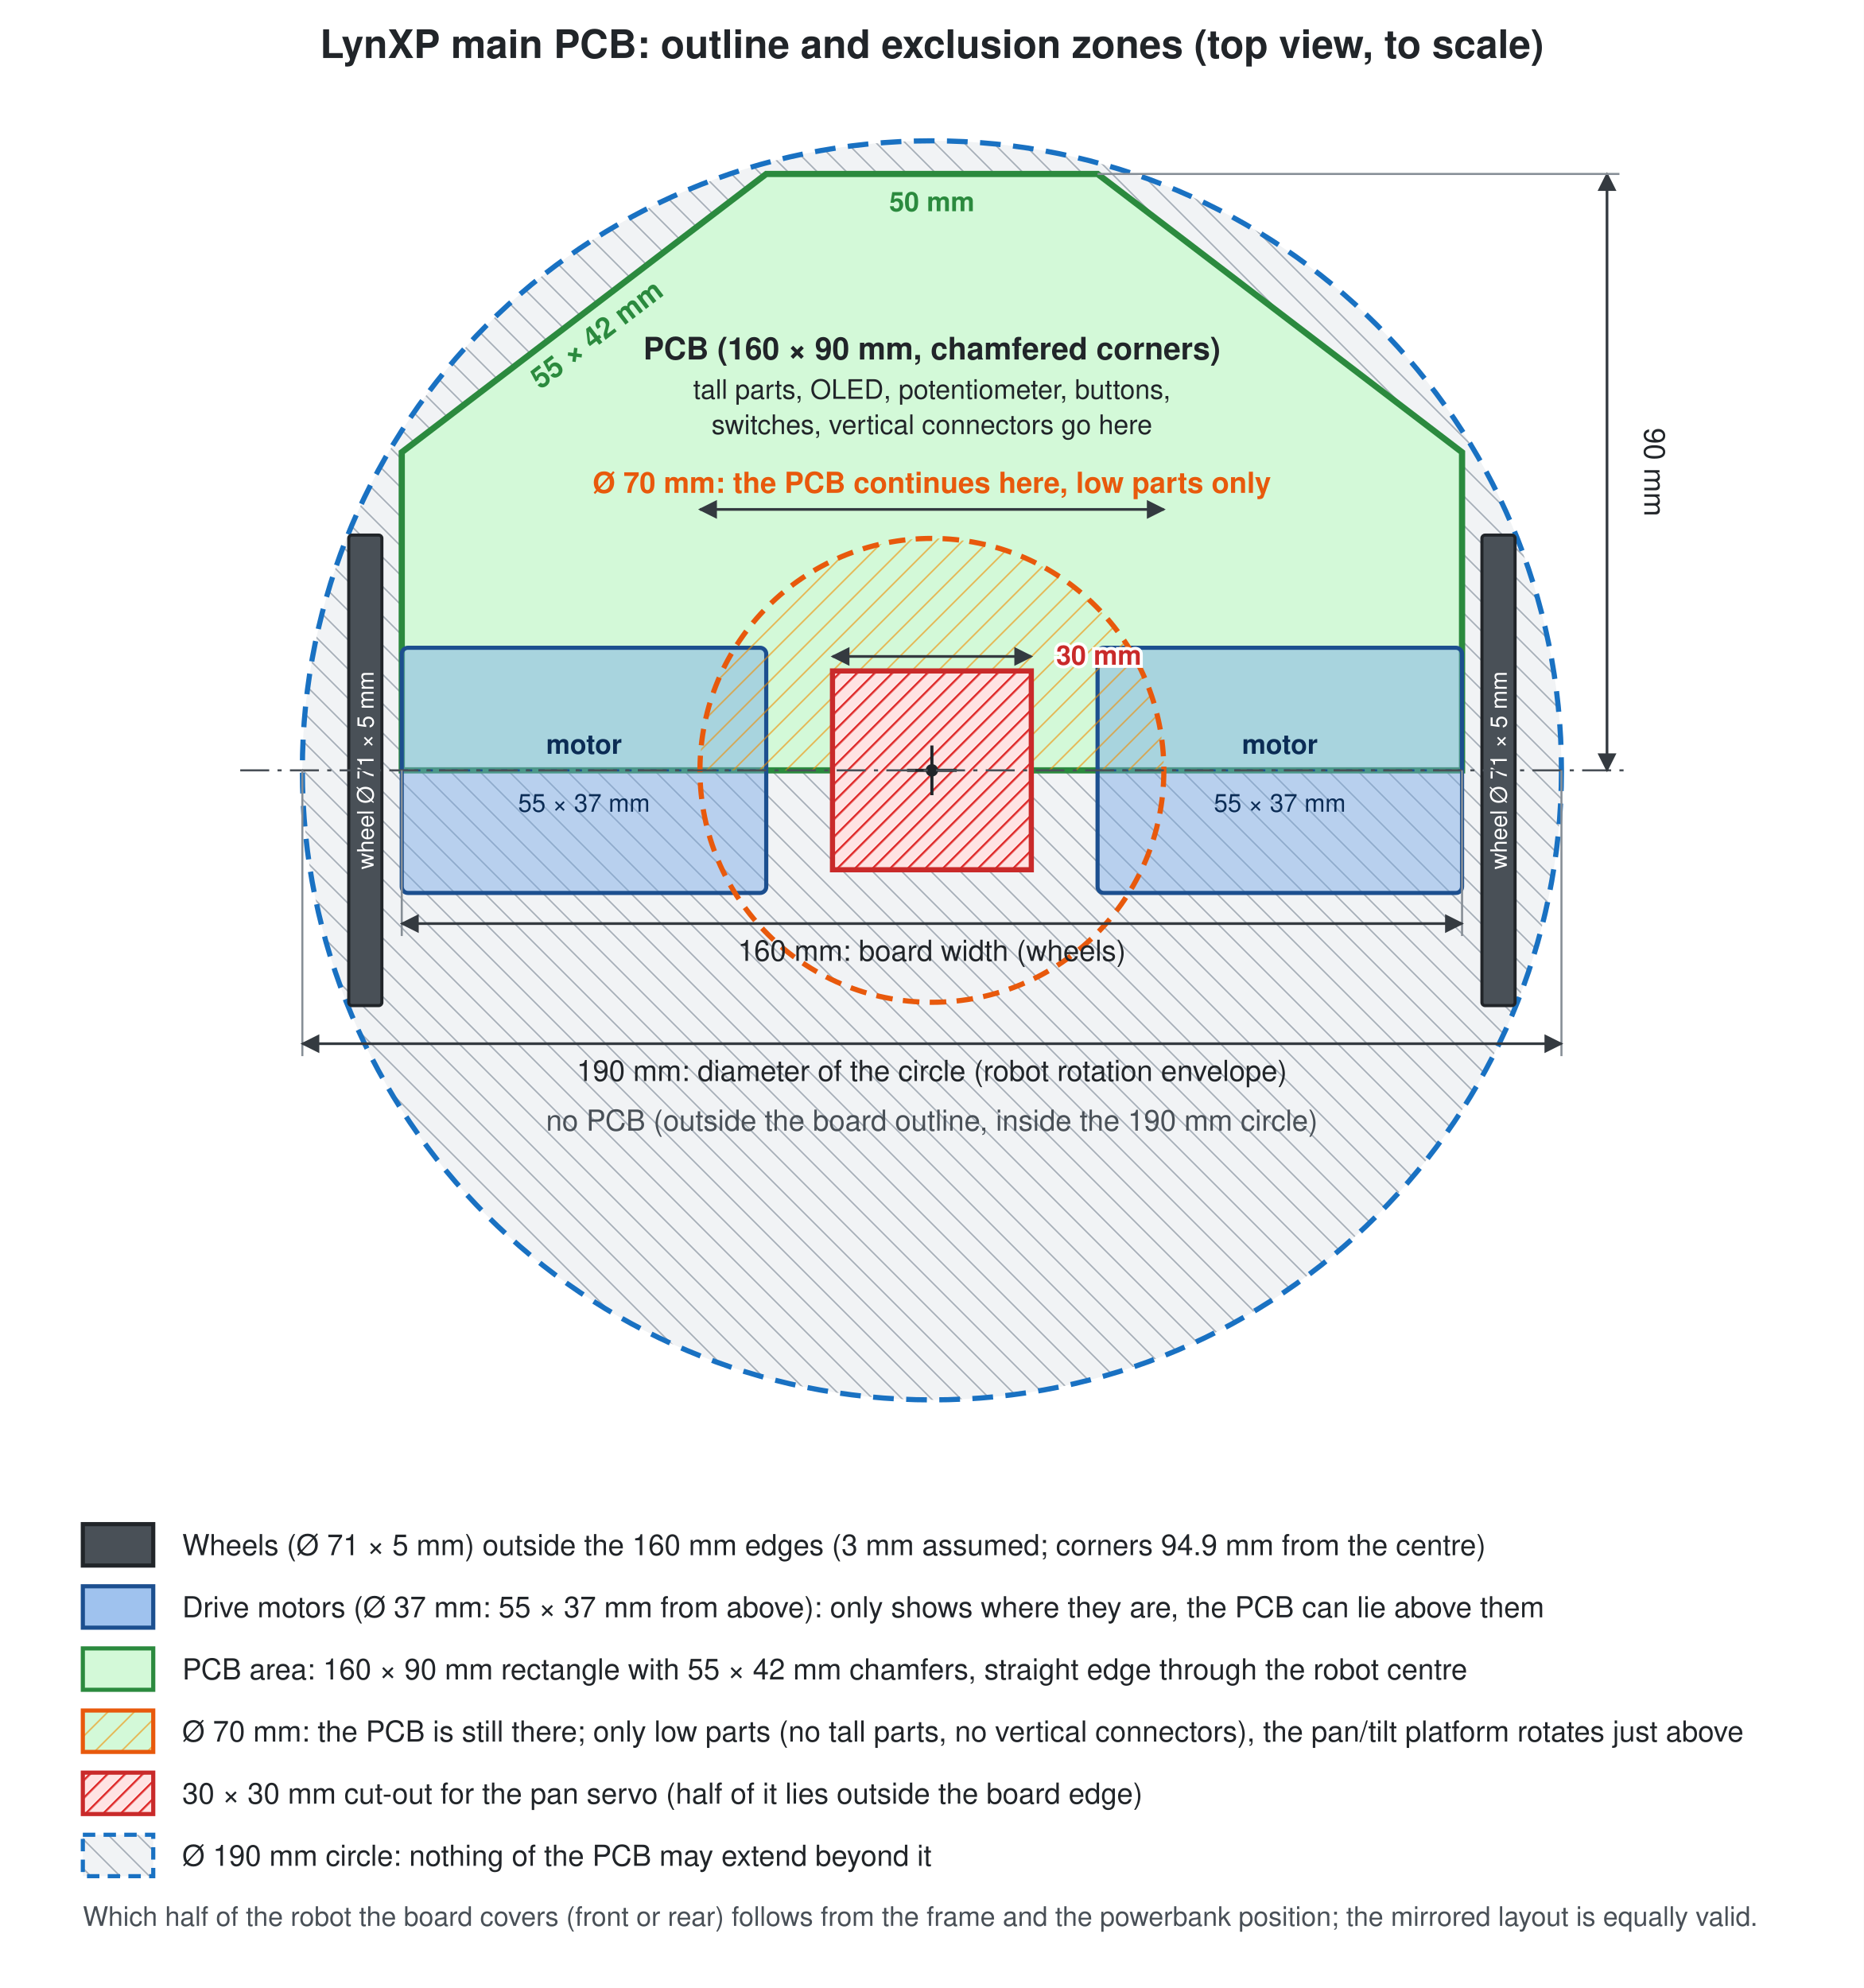
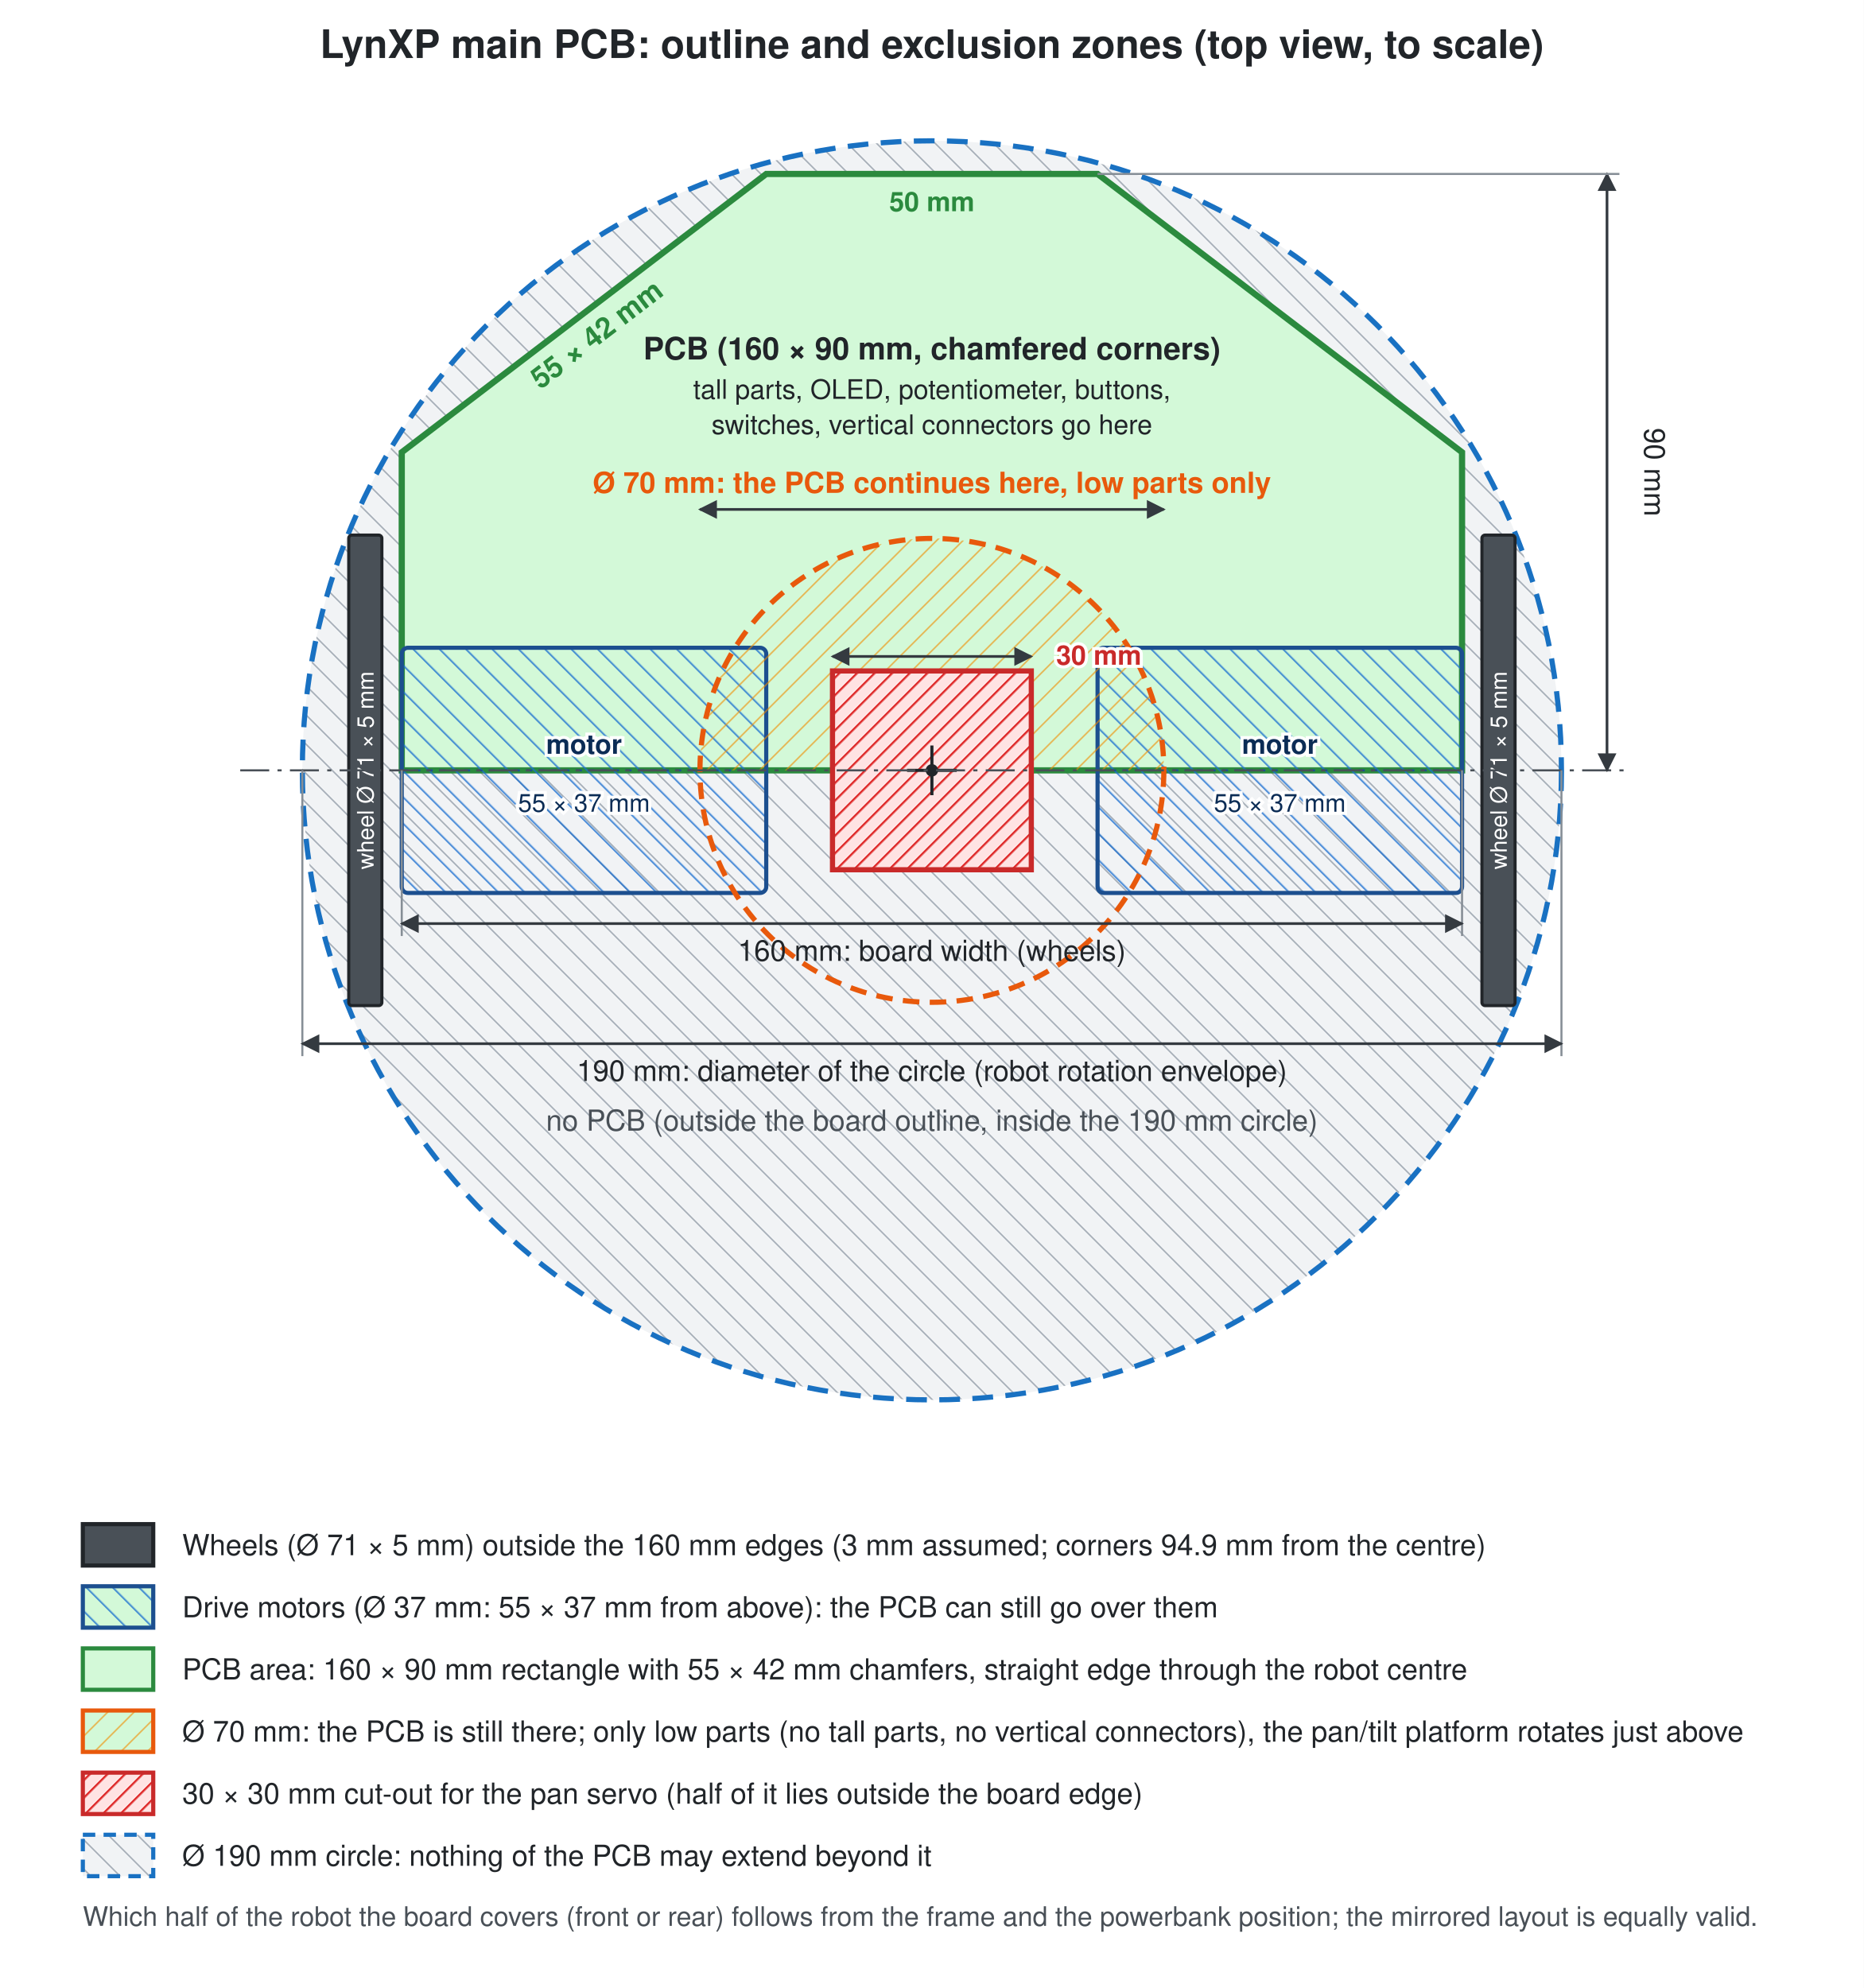
<svg xmlns="http://www.w3.org/2000/svg" viewBox="0 0 900 960" width="900" height="960" font-family="Helvetica, Arial, sans-serif" font-size="14">
  <defs>
    <pattern id="hOrange" width="9" height="9" patternUnits="userSpaceOnUse" patternTransform="rotate(45)">
      <line x1="0" y1="0" x2="0" y2="9" stroke="#f08c00" stroke-opacity="0.55" stroke-width="1.6" />
    </pattern>
    <pattern id="hGrey" width="10" height="10" patternUnits="userSpaceOnUse" patternTransform="rotate(-45)">
      <rect width="10" height="10" fill="#f1f3f5" />
      <line x1="0" y1="0" x2="0" y2="10" stroke="#adb5bd" stroke-width="1.5" />
+     </pattern>
+     <pattern id="hBlue" width="9" height="9" patternUnits="userSpaceOnUse" patternTransform="rotate(-45)">
+       <line x1="0" y1="0" x2="0" y2="9" stroke="#1c6fd0" stroke-opacity="0.7" stroke-width="1.8" />
    </pattern>
    <pattern id="hRed" width="6" height="6" patternUnits="userSpaceOnUse" patternTransform="rotate(45)">
      <rect width="6" height="6" fill="#ffe3e3" />
      <line x1="0" y1="0" x2="0" y2="6" stroke="#e03131" stroke-width="2" />
    </pattern>
    <marker id="ar" viewBox="0 0 10 10" refX="9" refY="5" markerWidth="7" markerHeight="7" orient="auto-start-reverse">
      <path d="M0,0 L10,5 L0,10 z" fill="#343a40" />
    </marker>
  </defs>
  <rect width="900" height="960" fill="#ffffff" />
  <text x="450" y="28" text-anchor="middle" font-size="19" font-weight="bold" fill="#212529">LynXP main PCB: outline and exclusion zones (top view, to scale)</text>
  <circle cx="450" cy="372" r="304.0" fill="url(#hGrey)" stroke="#1971c2" stroke-width="2.5" stroke-dasharray="10 6" />
  <polygon points="194.0,372.0 194.0,218.4 370.0,84.0 530.0,84.0 706.0,218.4 706.0,372.0" fill="#d3f9d8" stroke="#2b8a3e" stroke-width="3" />
-   <rect x="194.0" y="312.8" width="176.0" height="118.4" rx="3" fill="#74a7e6" fill-opacity="0.45" stroke="#1c4f8f" stroke-width="2" />
+   <rect x="194.0" y="312.8" width="176.0" height="118.4" rx="3" fill="url(#hBlue)" stroke="#1c4f8f" stroke-width="2" />
  <line x1="194.0" y1="372.0" x2="370.0" y2="372.0" stroke="#1c4f8f" stroke-width="1" stroke-dasharray="3 3" />
-   <text x="282.0" y="364.0" text-anchor="middle" fill="#0b2c55" font-size="13" font-weight="bold">motor</text>
-   <text x="282.0" y="392.0" text-anchor="middle" fill="#0b2c55" font-size="12">55 × 37 mm</text>
-   <rect x="530.0" y="312.8" width="176.0" height="118.4" rx="3" fill="#74a7e6" fill-opacity="0.45" stroke="#1c4f8f" stroke-width="2" />
+   <text x="282.0" y="364.0" text-anchor="middle" fill="#0b2c55" font-size="13" font-weight="bold" stroke="#fff" stroke-width="3" paint-order="stroke">motor</text>
+   <text x="282.0" y="392.0" text-anchor="middle" fill="#0b2c55" font-size="12" stroke="#fff" stroke-width="3" paint-order="stroke">55 × 37 mm</text>
+   <rect x="530.0" y="312.8" width="176.0" height="118.4" rx="3" fill="url(#hBlue)" stroke="#1c4f8f" stroke-width="2" />
  <line x1="530.0" y1="372.0" x2="706.0" y2="372.0" stroke="#1c4f8f" stroke-width="1" stroke-dasharray="3 3" />
-   <text x="618.0" y="364.0" text-anchor="middle" fill="#0b2c55" font-size="13" font-weight="bold">motor</text>
-   <text x="618.0" y="392.0" text-anchor="middle" fill="#0b2c55" font-size="12">55 × 37 mm</text>
+   <text x="618.0" y="364.0" text-anchor="middle" fill="#0b2c55" font-size="13" font-weight="bold" stroke="#fff" stroke-width="3" paint-order="stroke">motor</text>
+   <text x="618.0" y="392.0" text-anchor="middle" fill="#0b2c55" font-size="12" stroke="#fff" stroke-width="3" paint-order="stroke">55 × 37 mm</text>
  <rect x="168.4" y="258.4" width="16.0" height="227.2" rx="1.5" fill="#495057" stroke="#212529" stroke-width="1.5" />
  <text x="180.4" y="372.0" font-size="11" fill="#ffffff" text-anchor="middle" transform="rotate(-90 180.4 372.0)">wheel Ø 71 × 5 mm</text>
  <rect x="715.6" y="258.4" width="16.0" height="227.2" rx="1.5" fill="#495057" stroke="#212529" stroke-width="1.5" />
  <text x="727.6" y="372.0" font-size="11" fill="#ffffff" text-anchor="middle" transform="rotate(-90 727.6 372.0)">wheel Ø 71 × 5 mm</text>
  <path d="M338.0,372.0 A112.0,112.0 0 0 1 562.0,372.0 Z" fill="url(#hOrange)" stroke="none" />
  <circle cx="450" cy="372" r="112.0" fill="none" stroke="#e8590c" stroke-width="2.5" stroke-dasharray="8 5" />
  <rect x="402.0" y="324.0" width="96.0" height="96.0" fill="url(#hRed)" stroke="#c92a2a" stroke-width="2.5" />
  <line x1="438" y1="372" x2="462" y2="372" stroke="#212529" stroke-width="1.5" />
  <line x1="450" y1="360" x2="450" y2="384" stroke="#212529" stroke-width="1.5" />
  <circle cx="450" cy="372" r="3" fill="#212529" />
  <line x1="116.0" y1="372" x2="784.0" y2="372" stroke="#495057" stroke-width="1" stroke-dasharray="14 4 2 4" />
  <line x1="194.0" y1="372" x2="194.0" y2="452.0" stroke="#868e96" stroke-width="1" />
  <line x1="706.0" y1="372" x2="706.0" y2="452.0" stroke="#868e96" stroke-width="1" />
  <line x1="194.0" y1="446.0" x2="706.0" y2="446.0" stroke="#343a40" stroke-width="1.3" marker-start="url(#ar)" marker-end="url(#ar)" />
  <text x="450" y="464.0" text-anchor="middle" fill="#212529" font-size="14">160 mm: board width (wheels)</text>
  <line x1="146.0" y1="372" x2="146.0" y2="510.0" stroke="#868e96" stroke-width="1" />
  <line x1="754.0" y1="372" x2="754.0" y2="510.0" stroke="#868e96" stroke-width="1" />
  <line x1="146.0" y1="504.0" x2="754.0" y2="504.0" stroke="#343a40" stroke-width="1.3" marker-start="url(#ar)" marker-end="url(#ar)" />
  <text x="450" y="522.0" text-anchor="middle" fill="#212529" font-size="14">190 mm: diameter of the circle (robot rotation envelope)</text>
  <line x1="776.0" y1="372" x2="776.0" y2="84.0" stroke="#343a40" stroke-width="1.3" marker-start="url(#ar)" marker-end="url(#ar)" />
  <line x1="530.0" y1="84.0" x2="782.0" y2="84.0" stroke="#868e96" stroke-width="1" />
  <text x="794.0" y="228.0" fill="#212529" font-size="14" transform="rotate(90 794.0 228.0)" text-anchor="middle">90 mm</text>
  <text x="291.0" y="165.2" text-anchor="middle" fill="#2b8a3e" font-size="14" font-weight="bold" transform="rotate(-37.4 291.0 165.2)">55 × 42 mm</text>
  <text x="450" y="102.0" text-anchor="middle" fill="#2b8a3e" font-size="13" font-weight="bold">50 mm</text>
  <line x1="338.0" y1="246.0" x2="562.0" y2="246.0" stroke="#343a40" stroke-width="1.3" marker-start="url(#ar)" marker-end="url(#ar)" />
  <text x="0.0" y="0.0" text-anchor="middle" fill="#212529" font-size="14" />
  <text x="450" y="238.0" text-anchor="middle" fill="#e8590c" font-weight="bold" font-size="14">Ø 70 mm: the PCB continues here, low parts only</text>
  <line x1="402.0" y1="317.0" x2="498.0" y2="317.0" stroke="#343a40" stroke-width="1.3" marker-start="url(#ar)" marker-end="url(#ar)" />
  <text x="0.0" y="0.0" text-anchor="middle" fill="#212529" font-size="14" />
  <text x="510" y="321.0" text-anchor="start" fill="#c92a2a" font-size="13" font-weight="bold" stroke="#fff" stroke-width="3" paint-order="stroke">30 mm</text>
  <line x1="392.0" y1="324.0" x2="392.0" y2="432" stroke="none" />
  <text x="450" y="173.6" text-anchor="middle" fill="#212529" font-size="15" font-weight="bold">PCB (160 × 90 mm, chamfered corners)</text>
  <text x="450" y="192.6" text-anchor="middle" fill="#212529" font-size="13">tall parts, OLED, potentiometer, buttons,</text>
  <text x="450" y="209.6" text-anchor="middle" fill="#212529" font-size="13">switches, vertical connectors go here</text>
  <text x="450" y="546.0" text-anchor="middle" fill="#495057" font-size="14">no PCB (outside the board outline, inside the 190 mm circle)</text>
  <rect x="40" y="736" width="34" height="20" fill="#495057" stroke="#212529" stroke-width="2" />
  <text x="88" y="751" fill="#212529" font-size="14">Wheels (Ø 71 × 5 mm) outside the 160 mm edges (3 mm assumed; corners 94.9 mm from the centre)</text>
-   <rect x="40" y="766" width="34" height="20" fill="#9fc2ee" stroke="#1c4f8f" stroke-width="2" />
-   <text x="88" y="781" fill="#212529" font-size="14">Drive motors (Ø 37 mm: 55 × 37 mm from above): only shows where they are, the PCB can lie above them</text>
+   <rect x="40" y="766" width="34" height="20" fill="#d3f9d8" />
+   <rect x="40" y="766" width="34" height="20" fill="url(#hBlue)" stroke="#1c4f8f" stroke-width="2" />
+   <text x="88" y="781" fill="#212529" font-size="14">Drive motors (Ø 37 mm: 55 × 37 mm from above): the PCB can still go over them</text>
  <rect x="40" y="796" width="34" height="20" fill="#d3f9d8" stroke="#2b8a3e" stroke-width="2" />
  <text x="88" y="811" fill="#212529" font-size="14">PCB area: 160 × 90 mm rectangle with 55 × 42 mm chamfers, straight edge through the robot centre</text>
  <rect x="40" y="826" width="34" height="20" fill="#d3f9d8" />
  <rect x="40" y="826" width="34" height="20" fill="url(#hOrange)" stroke="#e8590c" stroke-width="2" />
  <text x="88" y="841" fill="#212529" font-size="14">Ø 70 mm: the PCB is still there; only low parts (no tall parts, no vertical connectors), the pan/tilt platform rotates just above</text>
  <rect x="40" y="856" width="34" height="20" fill="url(#hRed)" stroke="#c92a2a" stroke-width="2" />
  <text x="88" y="871" fill="#212529" font-size="14">30 × 30 mm cut-out for the pan servo (half of it lies outside the board edge)</text>
  <rect x="40" y="886" width="34" height="20" fill="url(#hGrey)" stroke="#1971c2" stroke-width="2" stroke-dasharray="6 4" />
  <text x="88" y="901" fill="#212529" font-size="14">Ø 190 mm circle: nothing of the PCB may extend beyond it</text>
  <text x="40" y="930" fill="#495057" font-size="13">Which half of the robot the board covers (front or rear) follows from the frame and the powerbank position; the mirrored layout is equally valid.</text>
</svg>
